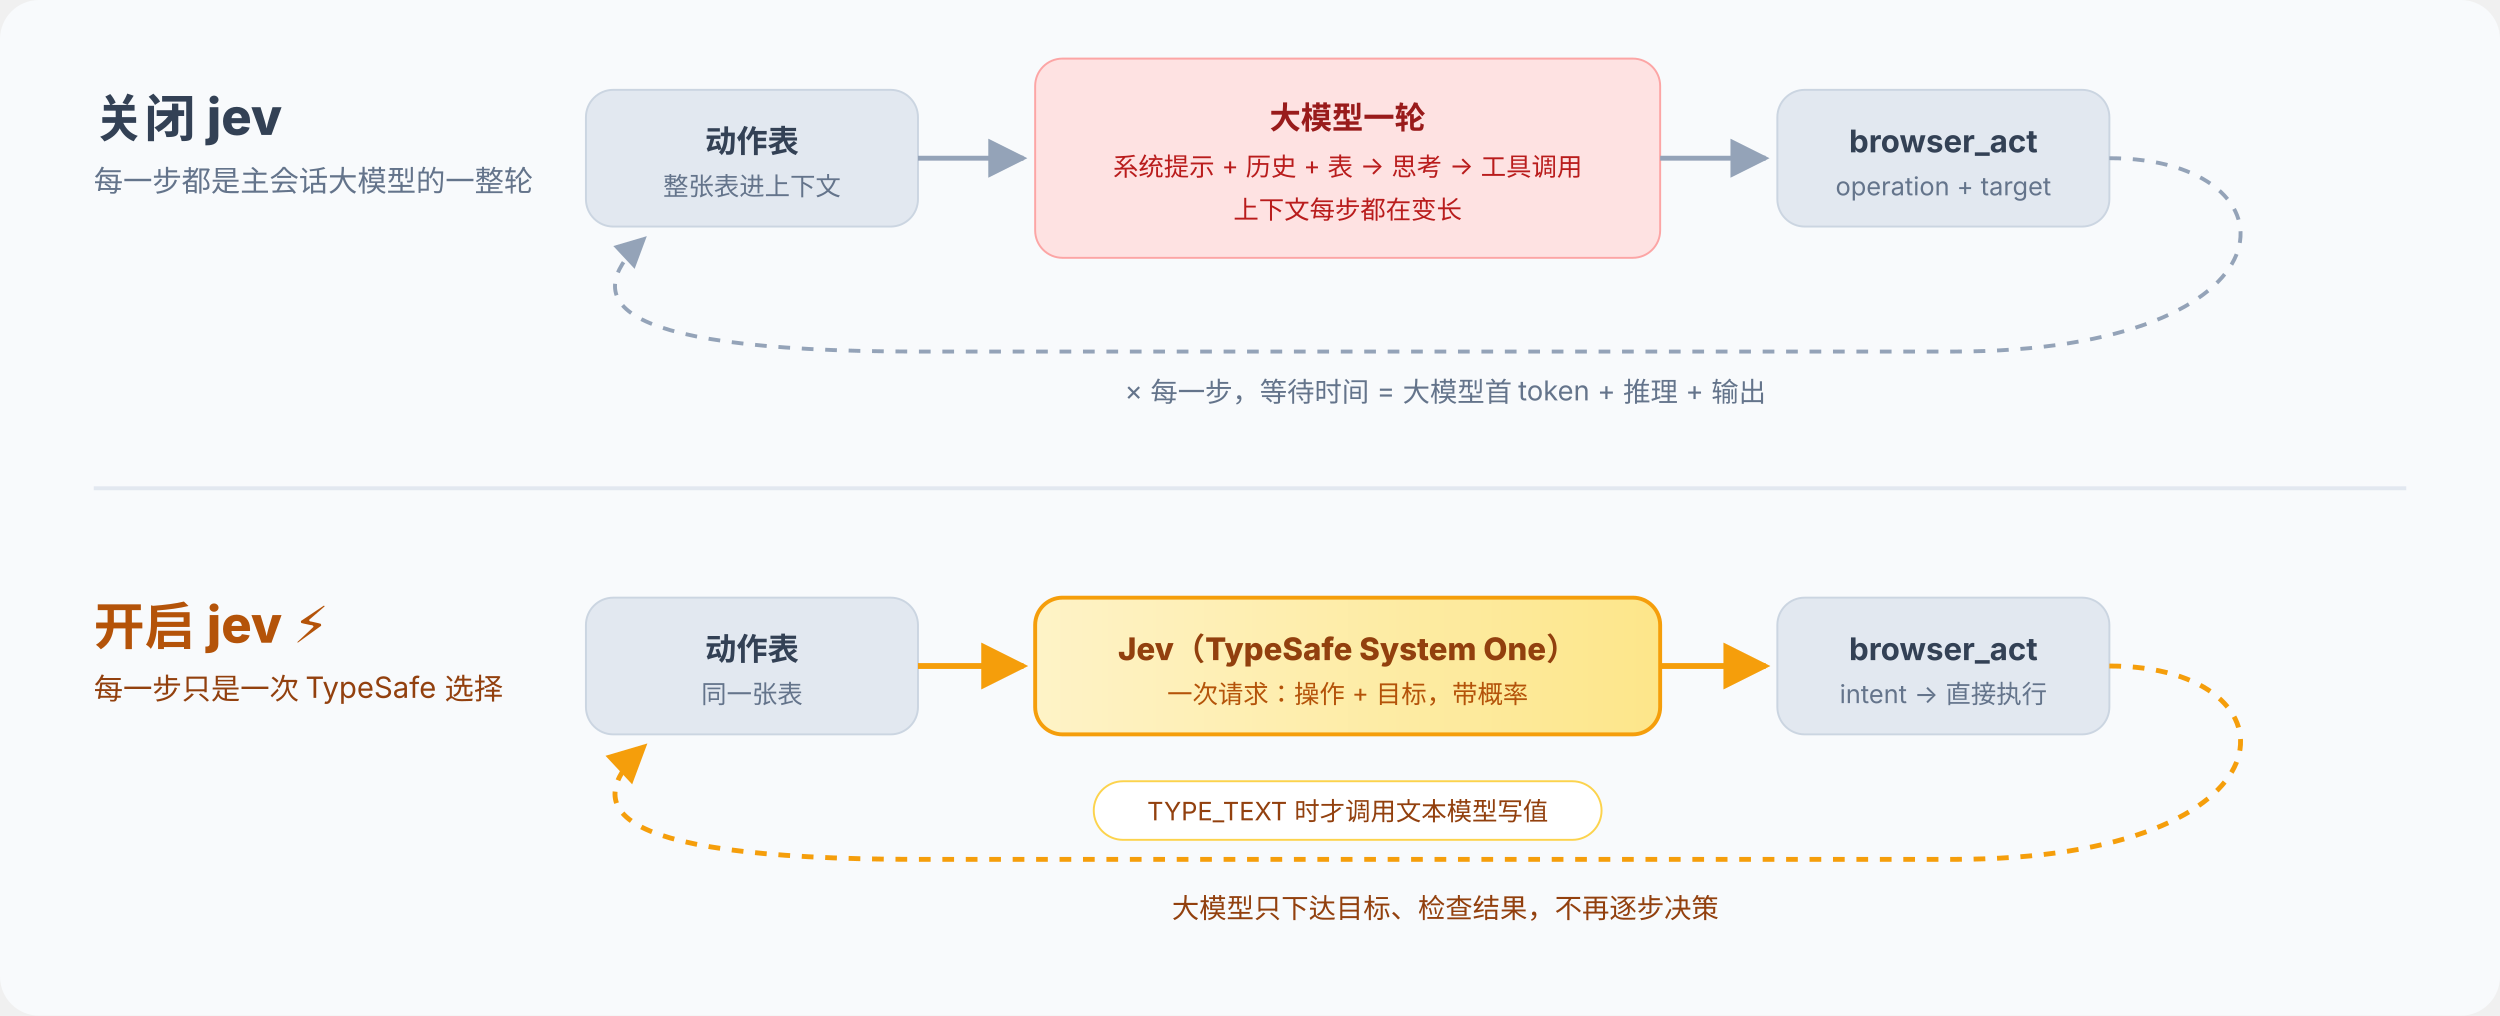
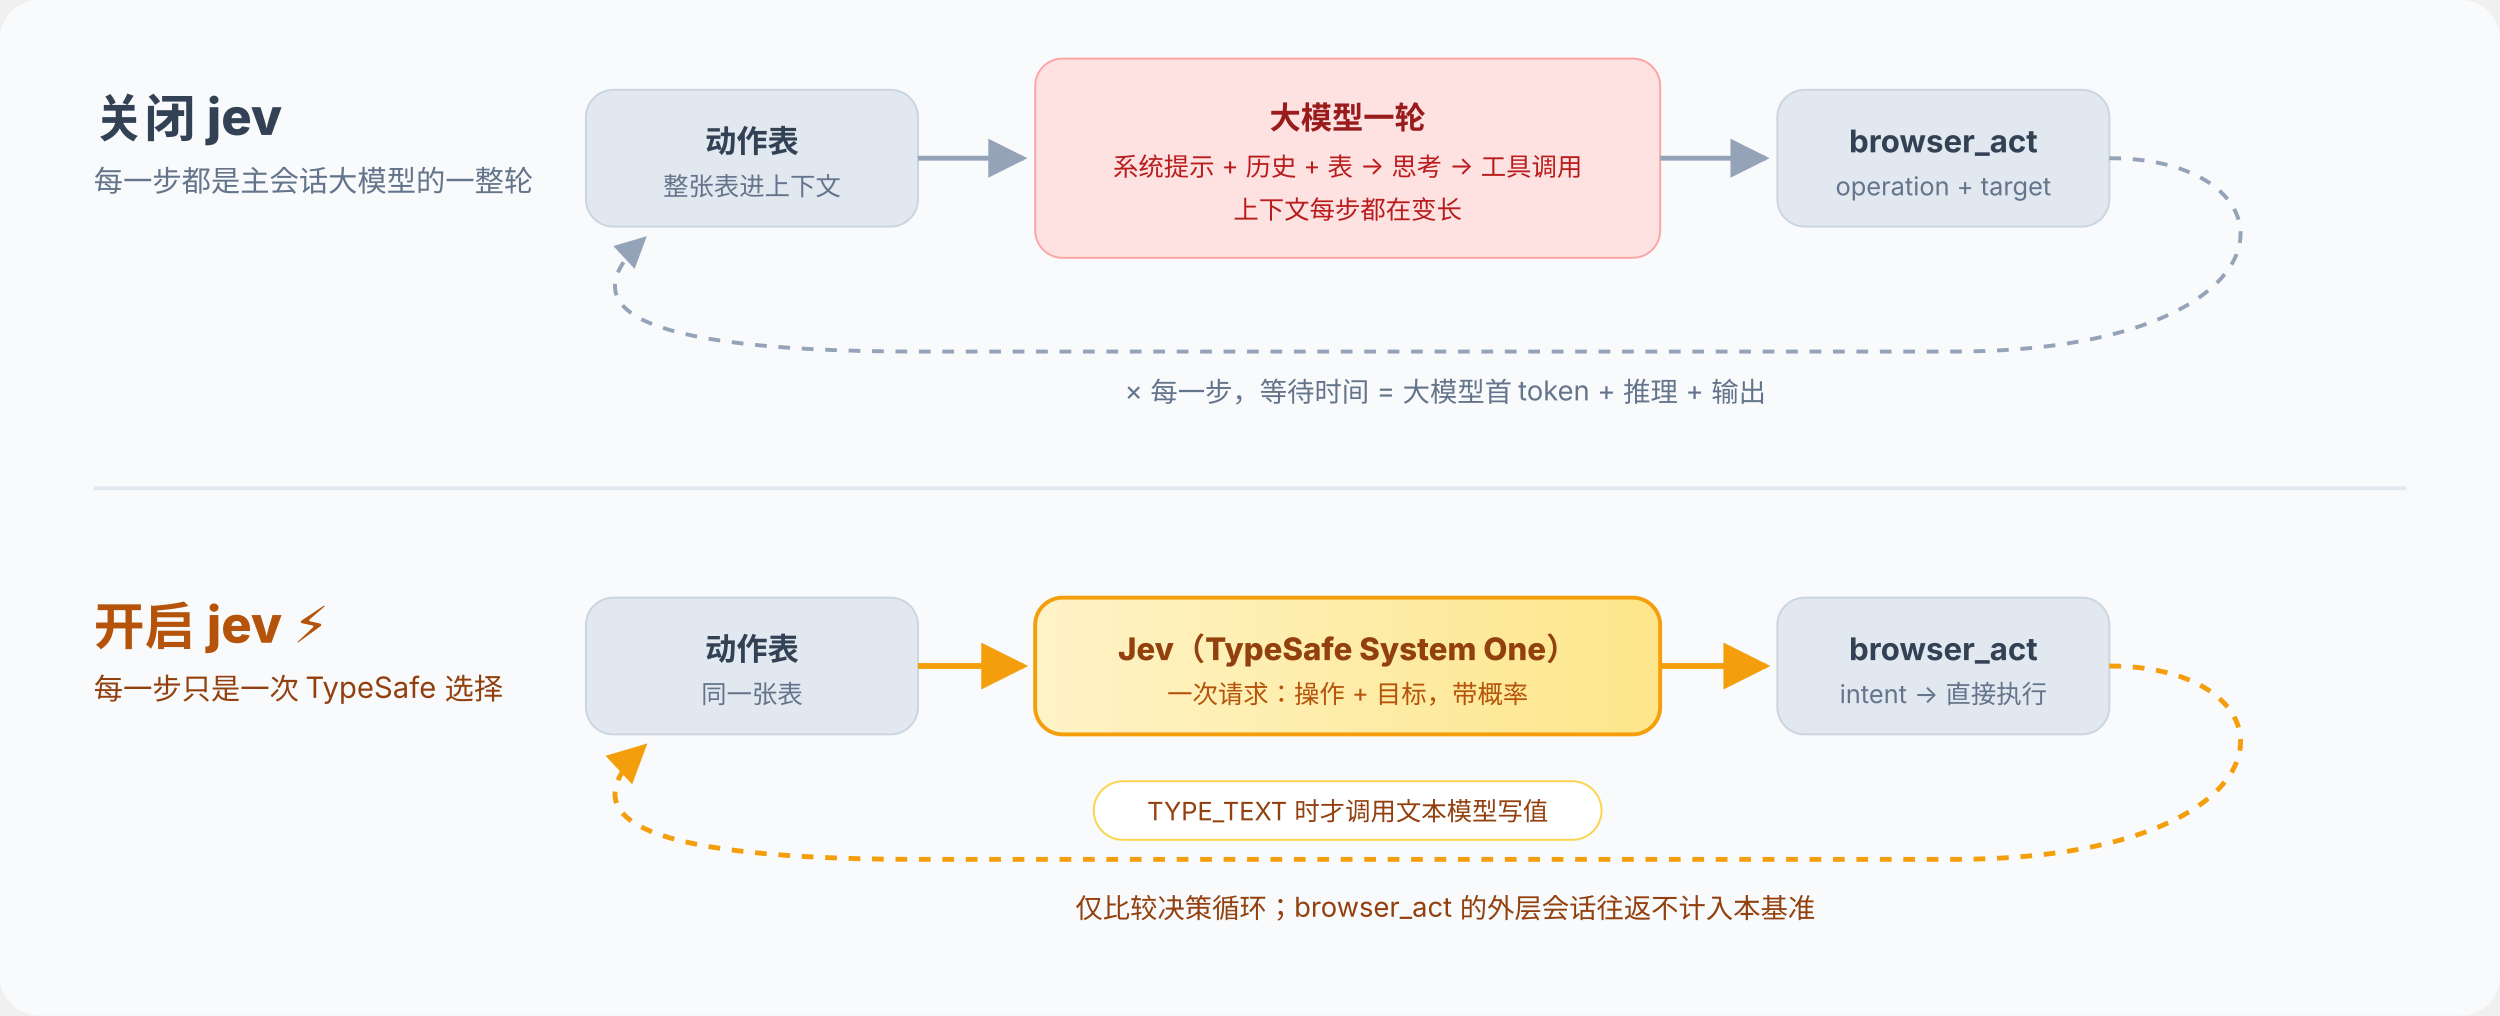
<svg xmlns="http://www.w3.org/2000/svg" width="1280" height="520" viewBox="0 0 1280 520" role="img" aria-label="Jev off: every step is a full chat-model turn. Jev on: every step is one TypeSafe choice.">
  <defs>
    <marker id="arrow" viewBox="0 0 10 10" refX="9" refY="5" markerWidth="8" markerHeight="8" orient="auto-start-reverse">
      <path d="M0 0L10 5L0 10z" fill="#94a3b8" />
    </marker>
    <marker id="arrowFast" viewBox="0 0 10 10" refX="9" refY="5" markerWidth="8" markerHeight="8" orient="auto-start-reverse">
      <path d="M0 0L10 5L0 10z" fill="#f59e0b" />
    </marker>
    <linearGradient id="fast" x1="0" y1="0" x2="1" y2="0">
      <stop offset="0" stop-color="#fef3c7" />
      <stop offset="1" stop-color="#fde68a" />
    </linearGradient>
  </defs>
  <rect width="1280" height="520" rx="20" fill="#f8fafc" />
  <g font-family="-apple-system, 'Segoe UI', 'PingFang SC', 'Microsoft YaHei', sans-serif">
    <text x="48" y="70" font-size="26" font-weight="800" fill="#334155">关闭 jev</text>
    <text x="48" y="98" font-size="15" fill="#64748b">每一步都是主会话大模型的一整轮</text>
    <text x="48" y="330" font-size="26" font-weight="800" fill="#b45309">开启 jev ⚡</text>
    <text x="48" y="358" font-size="15" fill="#92400e">每一步只是一次 TypeSafe 选择</text>
    <g font-size="16" text-anchor="middle">
      <rect x="300" y="46" width="170" height="70" rx="14" fill="#e2e8f0" stroke="#cbd5e1" />
      <text x="385" y="78" font-weight="700" fill="#334155">动作表</text>
      <text x="385" y="100" font-size="13" fill="#64748b">整张表进上下文</text>
      <rect x="530" y="30" width="320" height="102" rx="14" fill="#fee2e2" stroke="#fca5a5" />
      <text x="690" y="66" font-weight="700" fill="#991b1b">大模型一轮</text>
      <text x="690" y="90" font-size="13" fill="#b91c1c">系统提示 + 历史 + 表 → 思考 → 工具调用</text>
      <text x="690" y="112" font-size="13" fill="#b91c1c">上下文每步都在变长</text>
      <rect x="910" y="46" width="170" height="70" rx="14" fill="#e2e8f0" stroke="#cbd5e1" />
      <text x="995" y="78" font-weight="700" fill="#334155">browser_act</text>
      <text x="995" y="100" font-size="13" fill="#64748b">operation + target</text>
      <path d="M470 81H524" stroke="#94a3b8" stroke-width="2.5" marker-end="url(#arrow)" />
      <path d="M850 81H904" stroke="#94a3b8" stroke-width="2.5" marker-end="url(#arrow)" />
      <path d="M1080 81C1180 81 1180 180 1000 180H470C300 180 300 150 330 122" fill="none" stroke="#94a3b8" stroke-width="2" stroke-dasharray="6 6" marker-end="url(#arrow)" />
      <text x="740" y="205" font-size="14" fill="#64748b">× 每一步，等待时间 = 大模型首 token + 推理 + 输出</text>
    </g>
    <line x1="48" y1="250" x2="1232" y2="250" stroke="#e2e8f0" stroke-width="2" />
    <g font-size="16" text-anchor="middle">
      <rect x="300" y="306" width="170" height="70" rx="14" fill="#e2e8f0" stroke="#cbd5e1" />
      <text x="385" y="338" font-weight="700" fill="#334155">动作表</text>
      <text x="385" y="360" font-size="13" fill="#64748b">同一张表</text>
      <rect x="530" y="306" width="320" height="70" rx="14" fill="url(#fast)" stroke="#f59e0b" stroke-width="2" />
      <text x="690" y="338" font-weight="800" fill="#92400e">Jev（TypeSafe System One）</text>
      <text x="690" y="360" font-size="13" fill="#b45309">一次请求：操作 + 目标，带概率</text>
      <rect x="910" y="306" width="170" height="70" rx="14" fill="#e2e8f0" stroke="#cbd5e1" />
      <text x="995" y="338" font-weight="700" fill="#334155">browser_act</text>
      <text x="995" y="360" font-size="13" fill="#64748b">intent → 直接执行</text>
      <path d="M470 341H524" stroke="#f59e0b" stroke-width="3" marker-end="url(#arrowFast)" />
      <path d="M850 341H904" stroke="#f59e0b" stroke-width="3" marker-end="url(#arrowFast)" />
      <path d="M1080 341C1180 341 1180 440 1000 440H470C300 440 300 410 330 382" fill="none" stroke="#f59e0b" stroke-width="2.5" stroke-dasharray="6 6" marker-end="url(#arrowFast)" />
      <rect x="560" y="400" width="260" height="30" rx="15" fill="#ffffff" stroke="#fcd34d" />
      <text x="690" y="420" font-size="13" fill="#92400e">TYPE_TEXT 时才调用文本模型写值</text>
-       <text x="740" y="470" font-size="14" fill="#92400e">大模型只下达目标、检查结果，不再逐步决策</text>
+       <text x="740" y="470" font-size="14" fill="#92400e">仅比较决策循环；browser_act 的外层会话往返不计入本基准</text>
    </g>
  </g>
</svg>
